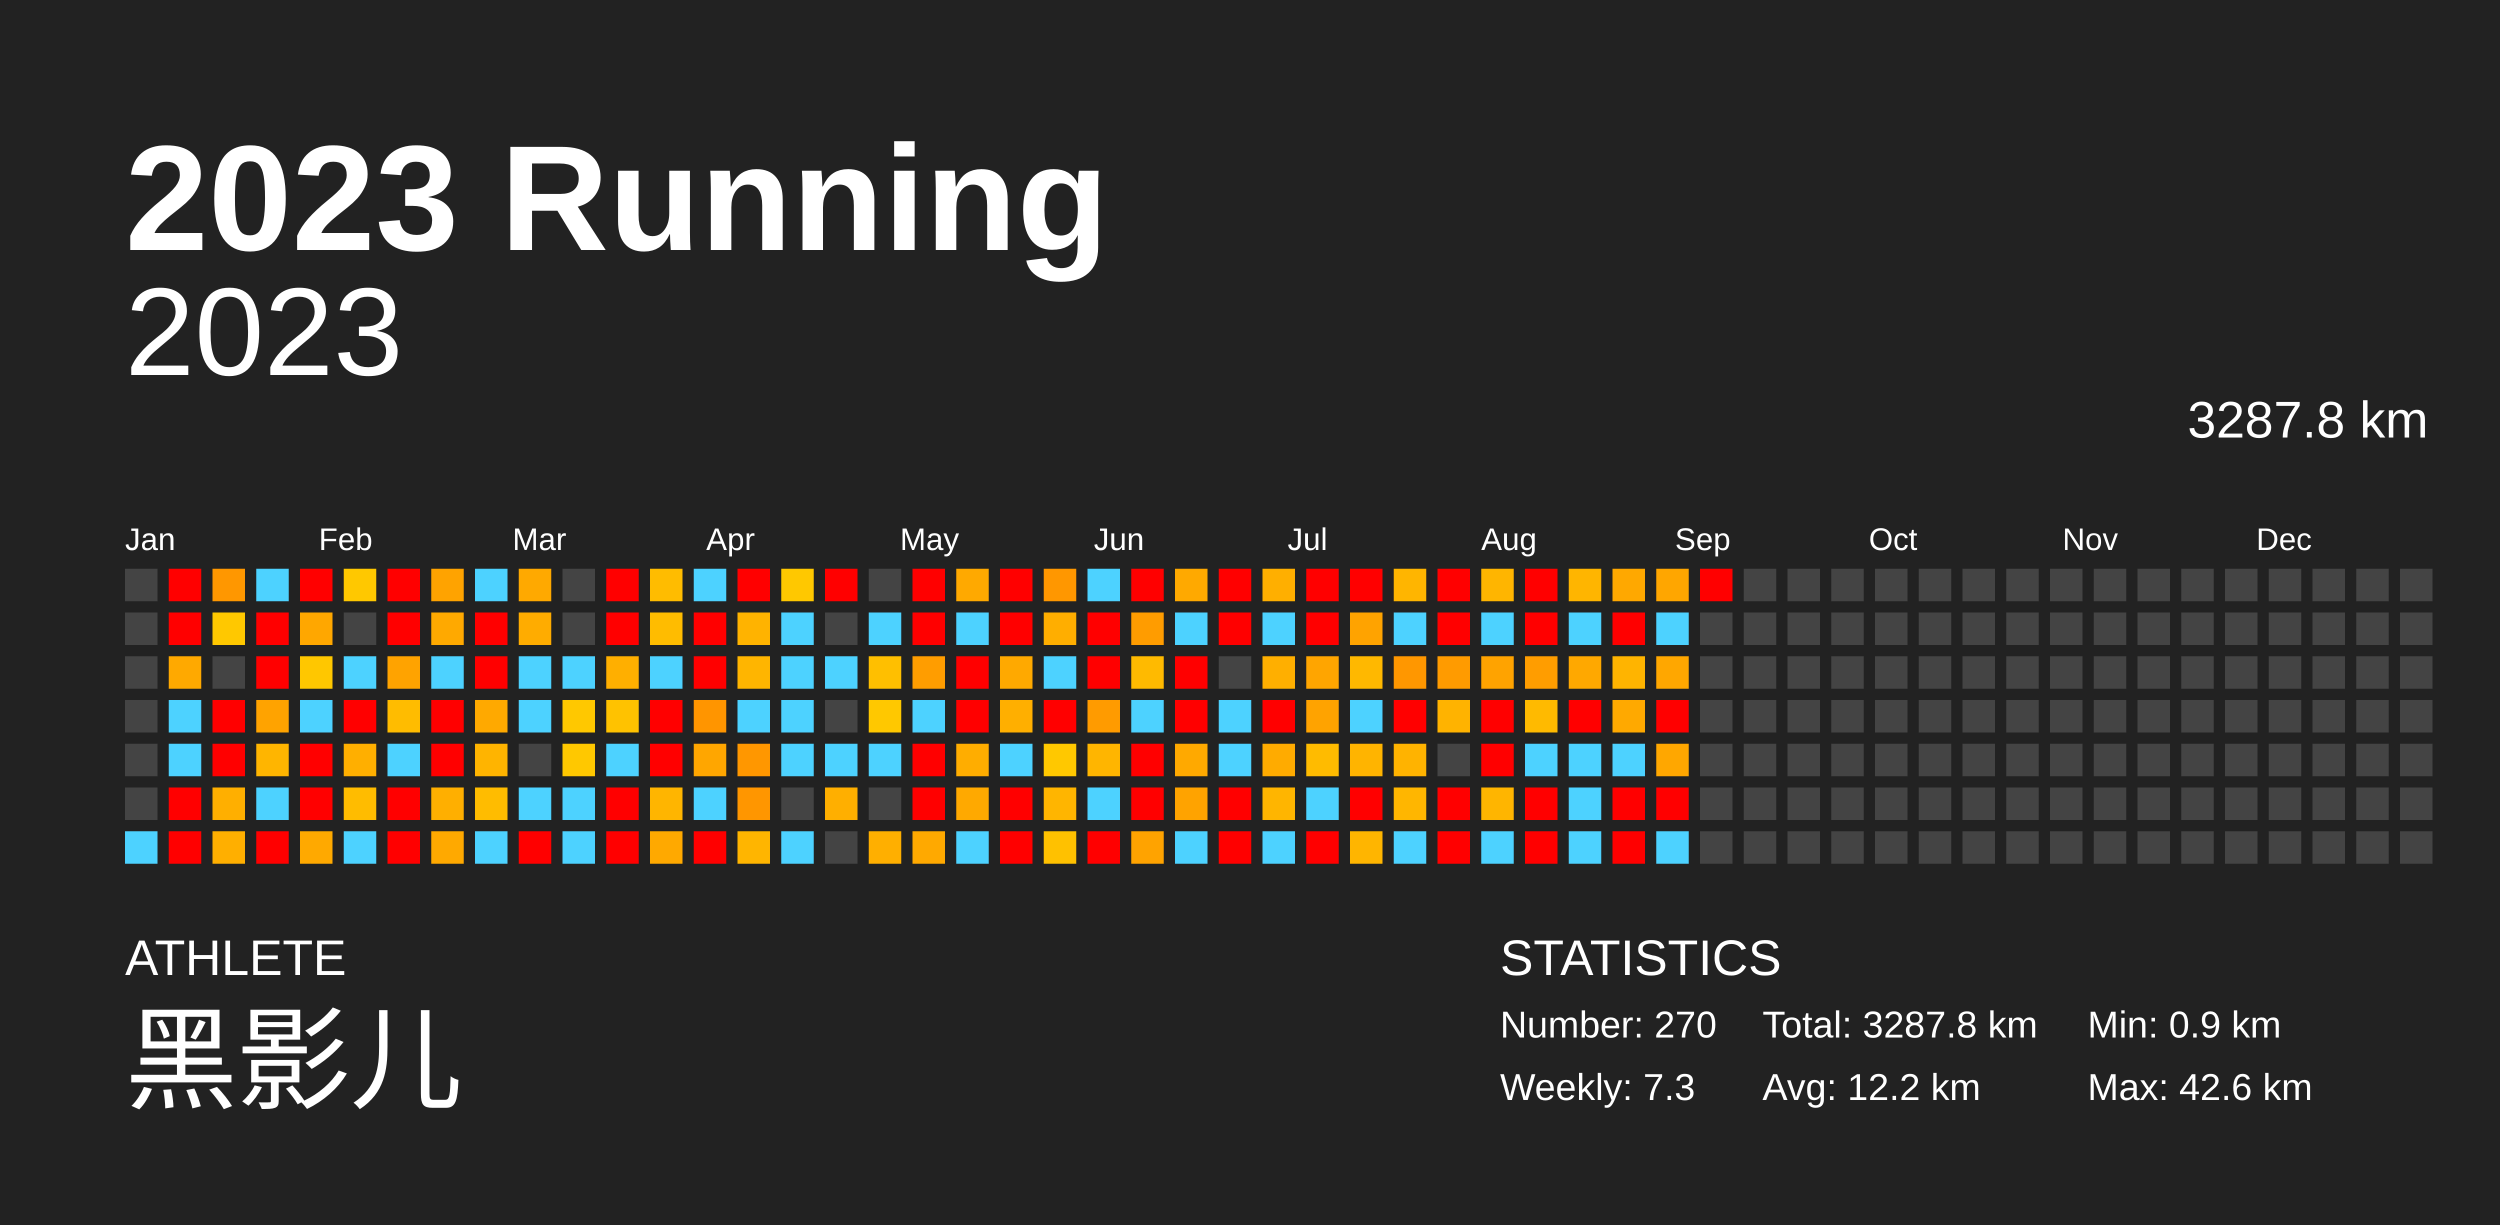
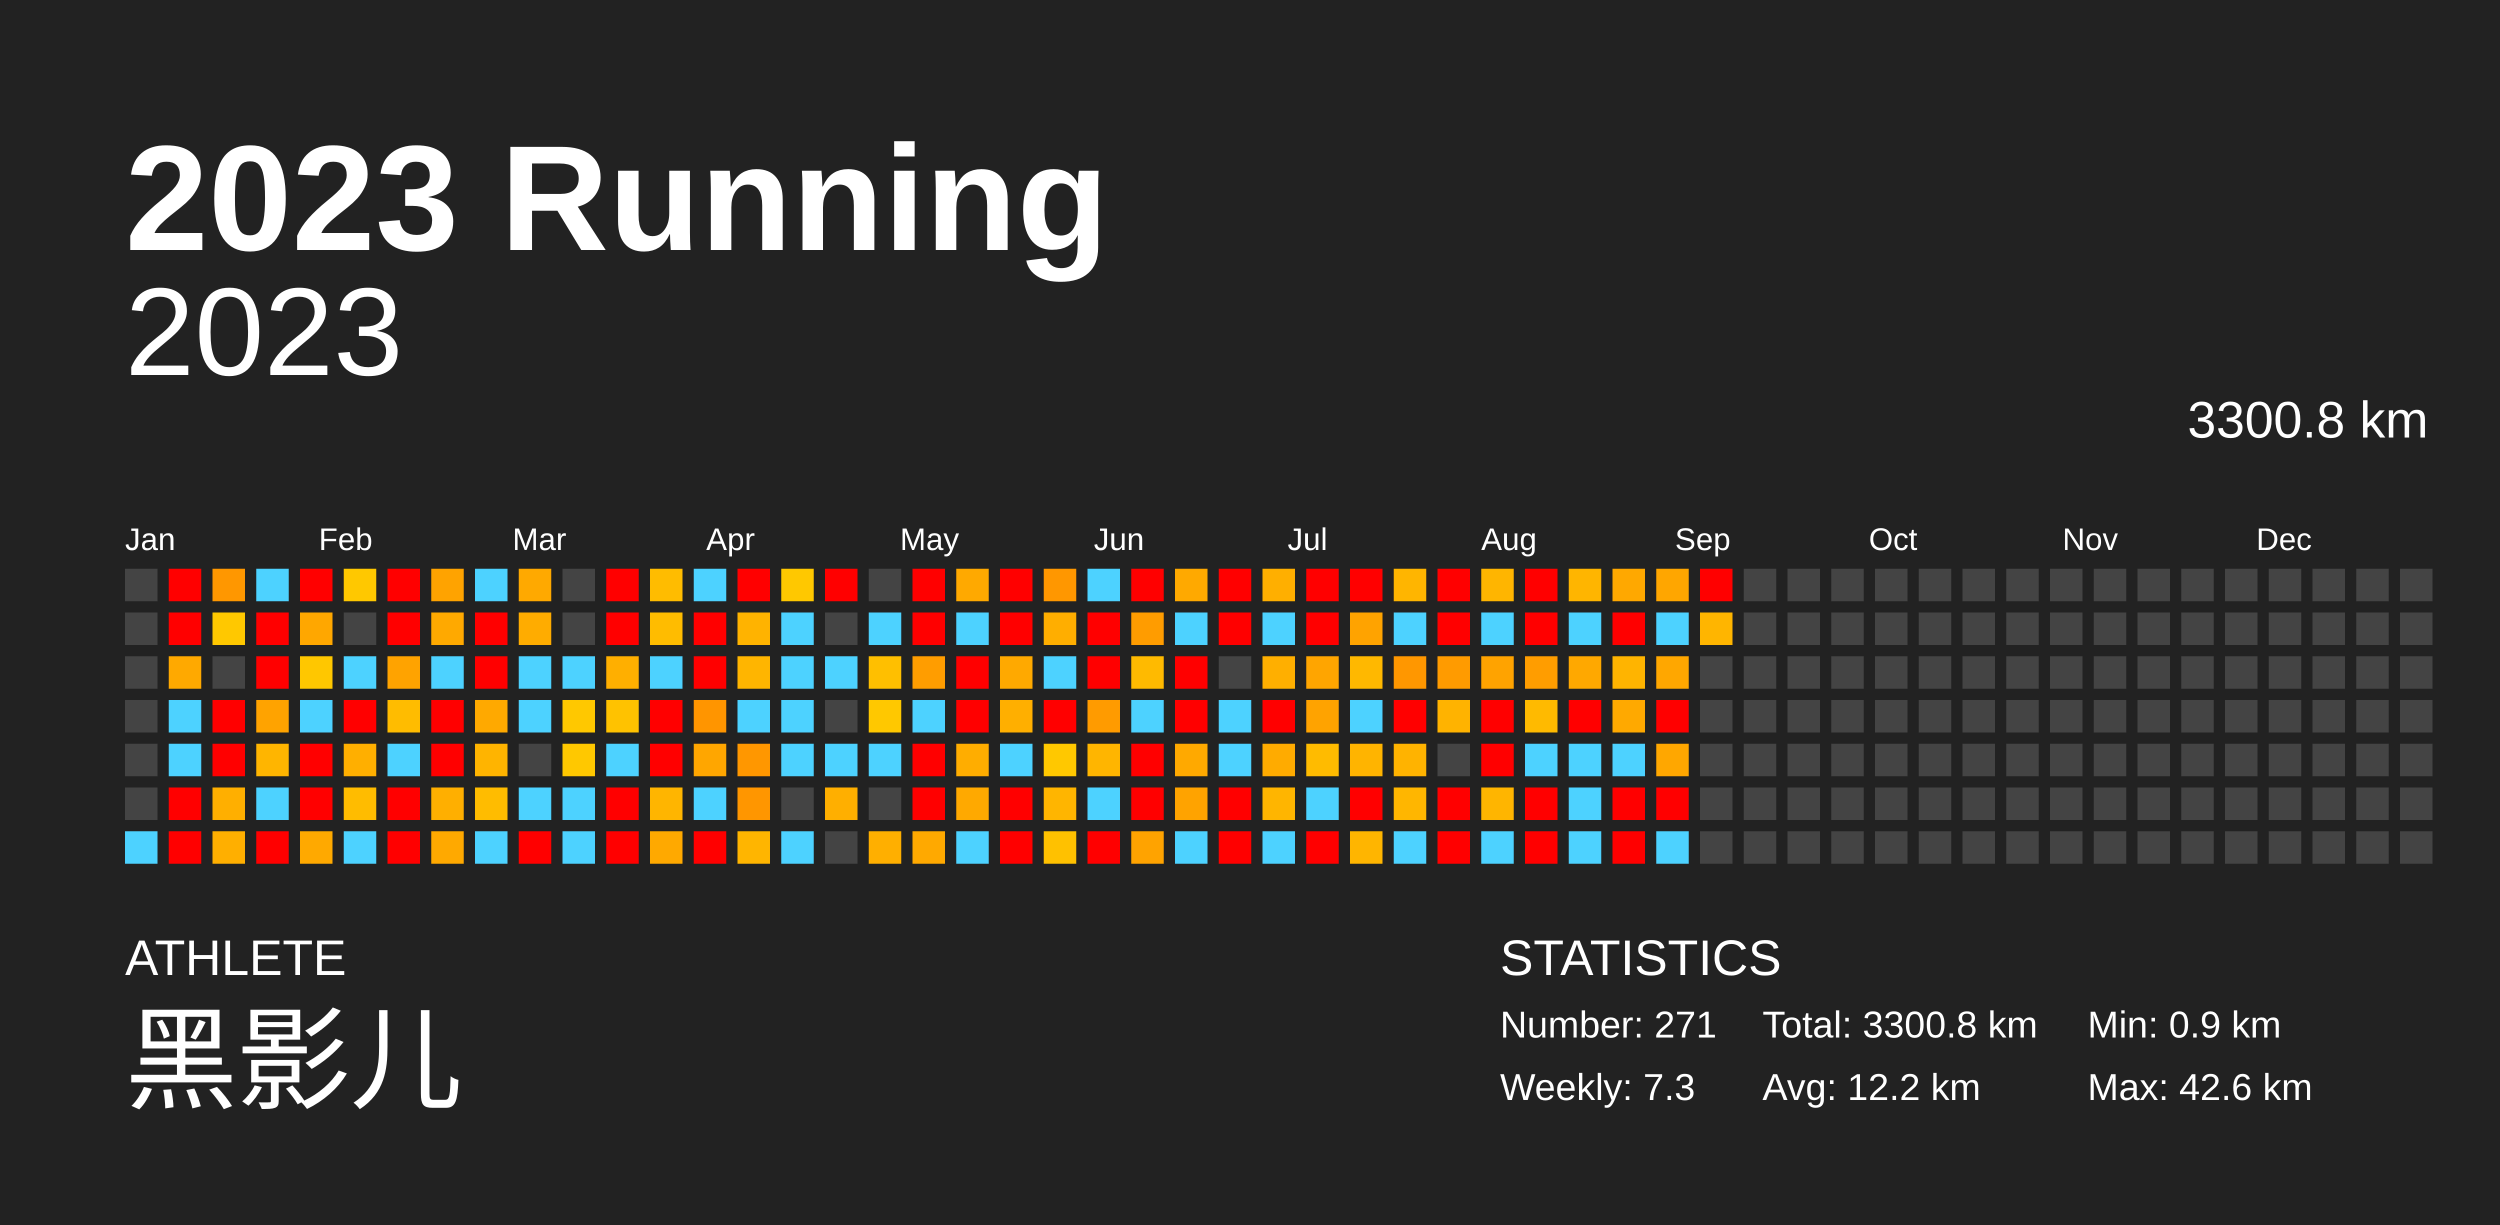
<svg xmlns="http://www.w3.org/2000/svg" baseProfile="full" height="98mm" version="1.1" viewBox="0,0,200,98" width="200mm">
  <defs />
  <rect fill="#222222" height="98" width="200" x="0" y="0" />
  <text fill="#FFFFFF" style="font-size:12px; font-family:Arial; font-weight:bold;" x="10" y="20">2023 Running</text>
  <text fill="#FFFFFF" style="font-size:4px; font-family:Arial" x="10" y="78">ATHLETE</text>
  <text fill="#FFFFFF" style="font-size:9px; font-family:Arial" x="10" y="88">黑影儿</text>
  <text fill="#FFFFFF" style="font-size:4px; font-family:Arial" x="120" y="78">STATISTICS</text>
-   <text fill="#FFFFFF" style="font-size:3px; font-family:Arial" x="120" y="83">Number: 270</text>
+   <text fill="#FFFFFF" style="font-size:3px; font-family:Arial" x="120" y="83">Number: 271</text>
  <text fill="#FFFFFF" style="font-size:3px; font-family:Arial" x="120" y="88">Weekly: 7.3</text>
-   <text fill="#FFFFFF" style="font-size:3px; font-family:Arial" x="141" y="83">Total: 3287.8 km</text>
+   <text fill="#FFFFFF" style="font-size:3px; font-family:Arial" x="141" y="83">Total: 3300.8 km</text>
  <text fill="#FFFFFF" style="font-size:3px; font-family:Arial" x="141" y="88">Avg: 12.2 km</text>
  <text fill="#FFFFFF" style="font-size:3px; font-family:Arial" x="167" y="83">Min: 0.9 km</text>
  <text fill="#FFFFFF" style="font-size:3px; font-family:Arial" x="167" y="88">Max: 42.6 km</text>
  <text alignment-baseline="hanging" fill="#FFFFFF" style="font-size:10.0px; font-family:Arial;" x="10" y="30">2023</text>
-   <text alignment-baseline="hanging" fill="#FFFFFF" style="font-size:4.125px; font-family:Arial;" x="175" y="35">3287.8 km</text>
+   <text alignment-baseline="hanging" fill="#FFFFFF" style="font-size:4.125px; font-family:Arial;" x="175" y="35">3300.8 km</text>
  <text fill="#FFFFFF" style="font-size:2.5px; font-family:Arial" x="10.0" y="44">Jan</text>
  <text fill="#FFFFFF" style="font-size:2.5px; font-family:Arial" x="25.5" y="44">Feb</text>
  <text fill="#FFFFFF" style="font-size:2.5px; font-family:Arial" x="41.0" y="44">Mar</text>
  <text fill="#FFFFFF" style="font-size:2.5px; font-family:Arial" x="56.5" y="44">Apr</text>
  <text fill="#FFFFFF" style="font-size:2.5px; font-family:Arial" x="72.0" y="44">May</text>
  <text fill="#FFFFFF" style="font-size:2.5px; font-family:Arial" x="87.5" y="44">Jun</text>
  <text fill="#FFFFFF" style="font-size:2.5px; font-family:Arial" x="103.0" y="44">Jul</text>
  <text fill="#FFFFFF" style="font-size:2.5px; font-family:Arial" x="118.5" y="44">Aug</text>
  <text fill="#FFFFFF" style="font-size:2.5px; font-family:Arial" x="134.0" y="44">Sep</text>
  <text fill="#FFFFFF" style="font-size:2.5px; font-family:Arial" x="149.5" y="44">Oct</text>
  <text fill="#FFFFFF" style="font-size:2.5px; font-family:Arial" x="165.0" y="44">Nov</text>
  <text fill="#FFFFFF" style="font-size:2.5px; font-family:Arial" x="180.5" y="44">Dec</text>
  <rect fill="#444444" height="2.6" width="2.6" x="10.0" y="45.5" />
  <rect fill="#444444" height="2.6" width="2.6" x="10.0" y="49.0" />
  <rect fill="#444444" height="2.6" width="2.6" x="10.0" y="52.5" />
  <rect fill="#444444" height="2.6" width="2.6" x="10.0" y="56.0" />
  <rect fill="#444444" height="2.6" width="2.6" x="10.0" y="59.5" />
  <rect fill="#444444" height="2.6" width="2.6" x="10.0" y="63.0" />
  <rect fill="#4dd2ff" height="2.6" width="2.6" x="10.0" y="66.5" />
  <rect fill="red" height="2.6" width="2.6" x="13.5" y="45.5" />
  <rect fill="red" height="2.6" width="2.6" x="13.5" y="49.0" />
  <rect fill="#ffa900" height="2.6" width="2.6" x="13.5" y="52.5" />
  <rect fill="#4dd2ff" height="2.6" width="2.6" x="13.5" y="56.0" />
  <rect fill="#4dd2ff" height="2.6" width="2.6" x="13.5" y="59.5" />
  <rect fill="red" height="2.6" width="2.6" x="13.5" y="63.0" />
  <rect fill="red" height="2.6" width="2.6" x="13.5" y="66.5" />
  <rect fill="#ff9700" height="2.6" width="2.6" x="17.0" y="45.5" />
  <rect fill="#ffc800" height="2.6" width="2.6" x="17.0" y="49.0" />
  <rect fill="#444444" height="2.6" width="2.6" x="17.0" y="52.5" />
  <rect fill="red" height="2.6" width="2.6" x="17.0" y="56.0" />
  <rect fill="red" height="2.6" width="2.6" x="17.0" y="59.5" />
  <rect fill="#ffaf00" height="2.6" width="2.6" x="17.0" y="63.0" />
  <rect fill="#ffaf00" height="2.6" width="2.6" x="17.0" y="66.5" />
  <rect fill="#4dd2ff" height="2.6" width="2.6" x="20.5" y="45.5" />
  <rect fill="red" height="2.6" width="2.6" x="20.5" y="49.0" />
  <rect fill="red" height="2.6" width="2.6" x="20.5" y="52.5" />
  <rect fill="#ffa300" height="2.6" width="2.6" x="20.5" y="56.0" />
  <rect fill="#ffb500" height="2.6" width="2.6" x="20.5" y="59.5" />
  <rect fill="#4dd2ff" height="2.6" width="2.6" x="20.5" y="63.0" />
  <rect fill="red" height="2.6" width="2.6" x="20.5" y="66.5" />
  <rect fill="red" height="2.6" width="2.6" x="24.0" y="45.5" />
  <rect fill="#ffa700" height="2.6" width="2.6" x="24.0" y="49.0" />
  <rect fill="#ffc700" height="2.6" width="2.6" x="24.0" y="52.5" />
  <rect fill="#4dd2ff" height="2.6" width="2.6" x="24.0" y="56.0" />
  <rect fill="red" height="2.6" width="2.6" x="24.0" y="59.5" />
  <rect fill="red" height="2.6" width="2.6" x="24.0" y="63.0" />
  <rect fill="#ffa900" height="2.6" width="2.6" x="24.0" y="66.5" />
  <rect fill="#ffc800" height="2.6" width="2.6" x="27.5" y="45.5" />
  <rect fill="#444444" height="2.6" width="2.6" x="27.5" y="49.0" />
  <rect fill="#4dd2ff" height="2.6" width="2.6" x="27.5" y="52.5" />
  <rect fill="red" height="2.6" width="2.6" x="27.5" y="56.0" />
  <rect fill="#ffaf00" height="2.6" width="2.6" x="27.5" y="59.5" />
  <rect fill="#ffbc00" height="2.6" width="2.6" x="27.5" y="63.0" />
  <rect fill="#4dd2ff" height="2.6" width="2.6" x="27.5" y="66.5" />
  <rect fill="red" height="2.6" width="2.6" x="31.0" y="45.5" />
  <rect fill="red" height="2.6" width="2.6" x="31.0" y="49.0" />
  <rect fill="#ffa300" height="2.6" width="2.6" x="31.0" y="52.5" />
  <rect fill="#ffbc00" height="2.6" width="2.6" x="31.0" y="56.0" />
  <rect fill="#4dd2ff" height="2.6" width="2.6" x="31.0" y="59.5" />
  <rect fill="red" height="2.6" width="2.6" x="31.0" y="63.0" />
  <rect fill="red" height="2.6" width="2.6" x="31.0" y="66.5" />
  <rect fill="#ffa300" height="2.6" width="2.6" x="34.5" y="45.5" />
  <rect fill="#ffa900" height="2.6" width="2.6" x="34.5" y="49.0" />
  <rect fill="#4dd2ff" height="2.6" width="2.6" x="34.5" y="52.5" />
  <rect fill="red" height="2.6" width="2.6" x="34.5" y="56.0" />
  <rect fill="red" height="2.6" width="2.6" x="34.5" y="59.5" />
  <rect fill="#ffaf00" height="2.6" width="2.6" x="34.5" y="63.0" />
  <rect fill="#ffa900" height="2.6" width="2.6" x="34.5" y="66.5" />
  <rect fill="#4dd2ff" height="2.6" width="2.6" x="38.0" y="45.5" />
  <rect fill="red" height="2.6" width="2.6" x="38.0" y="49.0" />
  <rect fill="red" height="2.6" width="2.6" x="38.0" y="52.5" />
  <rect fill="#ffa900" height="2.6" width="2.6" x="38.0" y="56.0" />
  <rect fill="#ffb400" height="2.6" width="2.6" x="38.0" y="59.5" />
  <rect fill="#ffbc00" height="2.6" width="2.6" x="38.0" y="63.0" />
  <rect fill="#4dd2ff" height="2.6" width="2.6" x="38.0" y="66.5" />
  <rect fill="#ffa900" height="2.6" width="2.6" x="41.5" y="45.5" />
  <rect fill="#ffac00" height="2.6" width="2.6" x="41.5" y="49.0" />
  <rect fill="#4dd2ff" height="2.6" width="2.6" x="41.5" y="52.5" />
  <rect fill="#4dd2ff" height="2.6" width="2.6" x="41.5" y="56.0" />
  <rect fill="#444444" height="2.6" width="2.6" x="41.5" y="59.5" />
  <rect fill="#4dd2ff" height="2.6" width="2.6" x="41.5" y="63.0" />
  <rect fill="red" height="2.6" width="2.6" x="41.5" y="66.5" />
  <rect fill="#444444" height="2.6" width="2.6" x="45.0" y="45.5" />
  <rect fill="#444444" height="2.6" width="2.6" x="45.0" y="49.0" />
  <rect fill="#4dd2ff" height="2.6" width="2.6" x="45.0" y="52.5" />
  <rect fill="#ffc800" height="2.6" width="2.6" x="45.0" y="56.0" />
  <rect fill="#ffc800" height="2.6" width="2.6" x="45.0" y="59.5" />
  <rect fill="#4dd2ff" height="2.6" width="2.6" x="45.0" y="63.0" />
  <rect fill="#4dd2ff" height="2.6" width="2.6" x="45.0" y="66.5" />
  <rect fill="red" height="2.6" width="2.6" x="48.5" y="45.5" />
  <rect fill="red" height="2.6" width="2.6" x="48.5" y="49.0" />
  <rect fill="#ffaf00" height="2.6" width="2.6" x="48.5" y="52.5" />
  <rect fill="#ffc200" height="2.6" width="2.6" x="48.5" y="56.0" />
  <rect fill="#4dd2ff" height="2.6" width="2.6" x="48.5" y="59.5" />
  <rect fill="red" height="2.6" width="2.6" x="48.5" y="63.0" />
  <rect fill="red" height="2.6" width="2.6" x="48.5" y="66.5" />
  <rect fill="#ffbc00" height="2.6" width="2.6" x="52.0" y="45.5" />
  <rect fill="#ffbc00" height="2.6" width="2.6" x="52.0" y="49.0" />
  <rect fill="#4dd2ff" height="2.6" width="2.6" x="52.0" y="52.5" />
  <rect fill="red" height="2.6" width="2.6" x="52.0" y="56.0" />
  <rect fill="red" height="2.6" width="2.6" x="52.0" y="59.5" />
  <rect fill="#ffb500" height="2.6" width="2.6" x="52.0" y="63.0" />
  <rect fill="#ffa900" height="2.6" width="2.6" x="52.0" y="66.5" />
  <rect fill="#4dd2ff" height="2.6" width="2.6" x="55.5" y="45.5" />
  <rect fill="red" height="2.6" width="2.6" x="55.5" y="49.0" />
  <rect fill="red" height="2.6" width="2.6" x="55.5" y="52.5" />
  <rect fill="#ff9500" height="2.6" width="2.6" x="55.5" y="56.0" />
  <rect fill="#ffa600" height="2.6" width="2.6" x="55.5" y="59.5" />
  <rect fill="#4dd2ff" height="2.6" width="2.6" x="55.5" y="63.0" />
  <rect fill="red" height="2.6" width="2.6" x="55.5" y="66.5" />
  <rect fill="red" height="2.6" width="2.6" x="59.0" y="45.5" />
  <rect fill="#ffb300" height="2.6" width="2.6" x="59.0" y="49.0" />
  <rect fill="#ffb500" height="2.6" width="2.6" x="59.0" y="52.5" />
  <rect fill="#4dd2ff" height="2.6" width="2.6" x="59.0" y="56.0" />
  <rect fill="#ff9700" height="2.6" width="2.6" x="59.0" y="59.5" />
  <rect fill="#ff9600" height="2.6" width="2.6" x="59.0" y="63.0" />
  <rect fill="#ffb500" height="2.6" width="2.6" x="59.0" y="66.5" />
  <rect fill="#ffc800" height="2.6" width="2.6" x="62.5" y="45.5" />
  <rect fill="#4dd2ff" height="2.6" width="2.6" x="62.5" y="49.0" />
  <rect fill="#4dd2ff" height="2.6" width="2.6" x="62.5" y="52.5" />
  <rect fill="#4dd2ff" height="2.6" width="2.6" x="62.5" y="56.0" />
  <rect fill="#4dd2ff" height="2.6" width="2.6" x="62.5" y="59.5" />
  <rect fill="#444444" height="2.6" width="2.6" x="62.5" y="63.0" />
  <rect fill="#4dd2ff" height="2.6" width="2.6" x="62.5" y="66.5" />
  <rect fill="red" height="2.6" width="2.6" x="66.0" y="45.5" />
  <rect fill="#444444" height="2.6" width="2.6" x="66.0" y="49.0" />
  <rect fill="#4dd2ff" height="2.6" width="2.6" x="66.0" y="52.5" />
  <rect fill="#444444" height="2.6" width="2.6" x="66.0" y="56.0" />
  <rect fill="#4dd2ff" height="2.6" width="2.6" x="66.0" y="59.5" />
  <rect fill="#ffaf00" height="2.6" width="2.6" x="66.0" y="63.0" />
  <rect fill="#444444" height="2.6" width="2.6" x="66.0" y="66.5" />
  <rect fill="#444444" height="2.6" width="2.6" x="69.5" y="45.5" />
  <rect fill="#4dd2ff" height="2.6" width="2.6" x="69.5" y="49.0" />
  <rect fill="#ffbf00" height="2.6" width="2.6" x="69.5" y="52.5" />
  <rect fill="#ffc800" height="2.6" width="2.6" x="69.5" y="56.0" />
  <rect fill="#4dd2ff" height="2.6" width="2.6" x="69.5" y="59.5" />
  <rect fill="#444444" height="2.6" width="2.6" x="69.5" y="63.0" />
  <rect fill="#ffaf00" height="2.6" width="2.6" x="69.5" y="66.5" />
  <rect fill="red" height="2.6" width="2.6" x="73.0" y="45.5" />
  <rect fill="red" height="2.6" width="2.6" x="73.0" y="49.0" />
  <rect fill="#ff9d00" height="2.6" width="2.6" x="73.0" y="52.5" />
  <rect fill="#4dd2ff" height="2.6" width="2.6" x="73.0" y="56.0" />
  <rect fill="red" height="2.6" width="2.6" x="73.0" y="59.5" />
  <rect fill="red" height="2.6" width="2.6" x="73.0" y="63.0" />
  <rect fill="#ffa900" height="2.6" width="2.6" x="73.0" y="66.5" />
  <rect fill="#ffa900" height="2.6" width="2.6" x="76.5" y="45.5" />
  <rect fill="#4dd2ff" height="2.6" width="2.6" x="76.5" y="49.0" />
  <rect fill="red" height="2.6" width="2.6" x="76.5" y="52.5" />
  <rect fill="red" height="2.6" width="2.6" x="76.5" y="56.0" />
  <rect fill="#ffad00" height="2.6" width="2.6" x="76.5" y="59.5" />
  <rect fill="#ffa900" height="2.6" width="2.6" x="76.5" y="63.0" />
  <rect fill="#4dd2ff" height="2.6" width="2.6" x="76.5" y="66.5" />
  <rect fill="red" height="2.6" width="2.6" x="80.0" y="45.5" />
  <rect fill="red" height="2.6" width="2.6" x="80.0" y="49.0" />
  <rect fill="#ffa900" height="2.6" width="2.6" x="80.0" y="52.5" />
  <rect fill="#ffaf00" height="2.6" width="2.6" x="80.0" y="56.0" />
  <rect fill="#4dd2ff" height="2.6" width="2.6" x="80.0" y="59.5" />
  <rect fill="red" height="2.6" width="2.6" x="80.0" y="63.0" />
  <rect fill="red" height="2.6" width="2.6" x="80.0" y="66.5" />
  <rect fill="#ff9700" height="2.6" width="2.6" x="83.5" y="45.5" />
  <rect fill="#ffae00" height="2.6" width="2.6" x="83.5" y="49.0" />
  <rect fill="#4dd2ff" height="2.6" width="2.6" x="83.5" y="52.5" />
  <rect fill="red" height="2.6" width="2.6" x="83.5" y="56.0" />
  <rect fill="#ffc800" height="2.6" width="2.6" x="83.5" y="59.5" />
  <rect fill="#ffb500" height="2.6" width="2.6" x="83.5" y="63.0" />
  <rect fill="#ffc100" height="2.6" width="2.6" x="83.5" y="66.5" />
  <rect fill="#4dd2ff" height="2.6" width="2.6" x="87.0" y="45.5" />
  <rect fill="red" height="2.6" width="2.6" x="87.0" y="49.0" />
  <rect fill="red" height="2.6" width="2.6" x="87.0" y="52.5" />
  <rect fill="#ff9b00" height="2.6" width="2.6" x="87.0" y="56.0" />
  <rect fill="#ffb500" height="2.6" width="2.6" x="87.0" y="59.5" />
  <rect fill="#4dd2ff" height="2.6" width="2.6" x="87.0" y="63.0" />
  <rect fill="red" height="2.6" width="2.6" x="87.0" y="66.5" />
  <rect fill="red" height="2.6" width="2.6" x="90.5" y="45.5" />
  <rect fill="#ff9c00" height="2.6" width="2.6" x="90.5" y="49.0" />
  <rect fill="#ffba00" height="2.6" width="2.6" x="90.5" y="52.5" />
  <rect fill="#4dd2ff" height="2.6" width="2.6" x="90.5" y="56.0" />
  <rect fill="red" height="2.6" width="2.6" x="90.5" y="59.5" />
  <rect fill="red" height="2.6" width="2.6" x="90.5" y="63.0" />
  <rect fill="#ffa300" height="2.6" width="2.6" x="90.5" y="66.5" />
  <rect fill="#ffa900" height="2.6" width="2.6" x="94.0" y="45.5" />
  <rect fill="#4dd2ff" height="2.6" width="2.6" x="94.0" y="49.0" />
  <rect fill="red" height="2.6" width="2.6" x="94.0" y="52.5" />
  <rect fill="red" height="2.6" width="2.6" x="94.0" y="56.0" />
  <rect fill="#ffa900" height="2.6" width="2.6" x="94.0" y="59.5" />
  <rect fill="#ffa300" height="2.6" width="2.6" x="94.0" y="63.0" />
  <rect fill="#4dd2ff" height="2.6" width="2.6" x="94.0" y="66.5" />
  <rect fill="red" height="2.6" width="2.6" x="97.5" y="45.5" />
  <rect fill="red" height="2.6" width="2.6" x="97.5" y="49.0" />
  <rect fill="#444444" height="2.6" width="2.6" x="97.5" y="52.5" />
  <rect fill="#4dd2ff" height="2.6" width="2.6" x="97.5" y="56.0" />
  <rect fill="#4dd2ff" height="2.6" width="2.6" x="97.5" y="59.5" />
  <rect fill="red" height="2.6" width="2.6" x="97.5" y="63.0" />
  <rect fill="red" height="2.6" width="2.6" x="97.5" y="66.5" />
  <rect fill="#ffaf00" height="2.6" width="2.6" x="101.0" y="45.5" />
  <rect fill="#4dd2ff" height="2.6" width="2.6" x="101.0" y="49.0" />
  <rect fill="#ffaf00" height="2.6" width="2.6" x="101.0" y="52.5" />
  <rect fill="red" height="2.6" width="2.6" x="101.0" y="56.0" />
  <rect fill="#ffab00" height="2.6" width="2.6" x="101.0" y="59.5" />
  <rect fill="#ffb500" height="2.6" width="2.6" x="101.0" y="63.0" />
  <rect fill="#4dd2ff" height="2.6" width="2.6" x="101.0" y="66.5" />
  <rect fill="red" height="2.6" width="2.6" x="104.5" y="45.5" />
  <rect fill="red" height="2.6" width="2.6" x="104.5" y="49.0" />
  <rect fill="#ffa500" height="2.6" width="2.6" x="104.5" y="52.5" />
  <rect fill="#ffa300" height="2.6" width="2.6" x="104.5" y="56.0" />
  <rect fill="#ffbb00" height="2.6" width="2.6" x="104.5" y="59.5" />
  <rect fill="#4dd2ff" height="2.6" width="2.6" x="104.5" y="63.0" />
  <rect fill="red" height="2.6" width="2.6" x="104.5" y="66.5" />
  <rect fill="red" height="2.6" width="2.6" x="108.0" y="45.5" />
  <rect fill="#ffa300" height="2.6" width="2.6" x="108.0" y="49.0" />
  <rect fill="#ffb800" height="2.6" width="2.6" x="108.0" y="52.5" />
  <rect fill="#4dd2ff" height="2.6" width="2.6" x="108.0" y="56.0" />
  <rect fill="#ffb400" height="2.6" width="2.6" x="108.0" y="59.5" />
  <rect fill="red" height="2.6" width="2.6" x="108.0" y="63.0" />
  <rect fill="#ffb500" height="2.6" width="2.6" x="108.0" y="66.5" />
  <rect fill="#ffb500" height="2.6" width="2.6" x="111.5" y="45.5" />
  <rect fill="#4dd2ff" height="2.6" width="2.6" x="111.5" y="49.0" />
  <rect fill="#ff9700" height="2.6" width="2.6" x="111.5" y="52.5" />
  <rect fill="red" height="2.6" width="2.6" x="111.5" y="56.0" />
  <rect fill="#ffb300" height="2.6" width="2.6" x="111.5" y="59.5" />
  <rect fill="#ffb600" height="2.6" width="2.6" x="111.5" y="63.0" />
  <rect fill="#4dd2ff" height="2.6" width="2.6" x="111.5" y="66.5" />
  <rect fill="red" height="2.6" width="2.6" x="115.0" y="45.5" />
  <rect fill="red" height="2.6" width="2.6" x="115.0" y="49.0" />
  <rect fill="#ff9b00" height="2.6" width="2.6" x="115.0" y="52.5" />
  <rect fill="#ffb300" height="2.6" width="2.6" x="115.0" y="56.0" />
  <rect fill="#444444" height="2.6" width="2.6" x="115.0" y="59.5" />
  <rect fill="red" height="2.6" width="2.6" x="115.0" y="63.0" />
  <rect fill="red" height="2.6" width="2.6" x="115.0" y="66.5" />
  <rect fill="#ffb500" height="2.6" width="2.6" x="118.5" y="45.5" />
  <rect fill="#4dd2ff" height="2.6" width="2.6" x="118.5" y="49.0" />
  <rect fill="#ffa300" height="2.6" width="2.6" x="118.5" y="52.5" />
  <rect fill="red" height="2.6" width="2.6" x="118.5" y="56.0" />
  <rect fill="red" height="2.6" width="2.6" x="118.5" y="59.5" />
  <rect fill="#ffb500" height="2.6" width="2.6" x="118.5" y="63.0" />
  <rect fill="#4dd2ff" height="2.6" width="2.6" x="118.5" y="66.5" />
  <rect fill="red" height="2.6" width="2.6" x="122.0" y="45.5" />
  <rect fill="red" height="2.6" width="2.6" x="122.0" y="49.0" />
  <rect fill="#ff9d00" height="2.6" width="2.6" x="122.0" y="52.5" />
  <rect fill="#ffba00" height="2.6" width="2.6" x="122.0" y="56.0" />
  <rect fill="#4dd2ff" height="2.6" width="2.6" x="122.0" y="59.5" />
  <rect fill="red" height="2.6" width="2.6" x="122.0" y="63.0" />
  <rect fill="red" height="2.6" width="2.6" x="122.0" y="66.5" />
  <rect fill="#ffb500" height="2.6" width="2.6" x="125.5" y="45.5" />
  <rect fill="#4dd2ff" height="2.6" width="2.6" x="125.5" y="49.0" />
  <rect fill="#ffa800" height="2.6" width="2.6" x="125.5" y="52.5" />
  <rect fill="red" height="2.6" width="2.6" x="125.5" y="56.0" />
  <rect fill="#4dd2ff" height="2.6" width="2.6" x="125.5" y="59.5" />
  <rect fill="#4dd2ff" height="2.6" width="2.6" x="125.5" y="63.0" />
  <rect fill="#4dd2ff" height="2.6" width="2.6" x="125.5" y="66.5" />
  <rect fill="#ffa800" height="2.6" width="2.6" x="129.0" y="45.5" />
  <rect fill="red" height="2.6" width="2.6" x="129.0" y="49.0" />
  <rect fill="#ffb400" height="2.6" width="2.6" x="129.0" y="52.5" />
  <rect fill="#ffa900" height="2.6" width="2.6" x="129.0" y="56.0" />
  <rect fill="#4dd2ff" height="2.6" width="2.6" x="129.0" y="59.5" />
  <rect fill="red" height="2.6" width="2.6" x="129.0" y="63.0" />
  <rect fill="red" height="2.6" width="2.6" x="129.0" y="66.5" />
  <rect fill="#ffa600" height="2.6" width="2.6" x="132.5" y="45.5" />
  <rect fill="#4dd2ff" height="2.6" width="2.6" x="132.5" y="49.0" />
  <rect fill="#ffa700" height="2.6" width="2.6" x="132.5" y="52.5" />
  <rect fill="red" height="2.6" width="2.6" x="132.5" y="56.0" />
  <rect fill="#ffa700" height="2.6" width="2.6" x="132.5" y="59.5" />
  <rect fill="red" height="2.6" width="2.6" x="132.5" y="63.0" />
  <rect fill="#4dd2ff" height="2.6" width="2.6" x="132.5" y="66.5" />
  <rect fill="red" height="2.6" width="2.6" x="136.0" y="45.5" />
-   <rect fill="#444444" height="2.6" width="2.6" x="136.0" y="49.0" />
+   <rect fill="#ffb500" height="2.6" width="2.6" x="136.0" y="49.0" />
  <rect fill="#444444" height="2.6" width="2.6" x="136.0" y="52.5" />
  <rect fill="#444444" height="2.6" width="2.6" x="136.0" y="56.0" />
  <rect fill="#444444" height="2.6" width="2.6" x="136.0" y="59.5" />
  <rect fill="#444444" height="2.6" width="2.6" x="136.0" y="63.0" />
  <rect fill="#444444" height="2.6" width="2.6" x="136.0" y="66.5" />
  <rect fill="#444444" height="2.6" width="2.6" x="139.5" y="45.5" />
  <rect fill="#444444" height="2.6" width="2.6" x="139.5" y="49.0" />
  <rect fill="#444444" height="2.6" width="2.6" x="139.5" y="52.5" />
  <rect fill="#444444" height="2.6" width="2.6" x="139.5" y="56.0" />
  <rect fill="#444444" height="2.6" width="2.6" x="139.5" y="59.5" />
  <rect fill="#444444" height="2.6" width="2.6" x="139.5" y="63.0" />
  <rect fill="#444444" height="2.6" width="2.6" x="139.5" y="66.5" />
  <rect fill="#444444" height="2.6" width="2.6" x="143.0" y="45.5" />
  <rect fill="#444444" height="2.6" width="2.6" x="143.0" y="49.0" />
  <rect fill="#444444" height="2.6" width="2.6" x="143.0" y="52.5" />
  <rect fill="#444444" height="2.6" width="2.6" x="143.0" y="56.0" />
  <rect fill="#444444" height="2.6" width="2.6" x="143.0" y="59.5" />
  <rect fill="#444444" height="2.6" width="2.6" x="143.0" y="63.0" />
  <rect fill="#444444" height="2.6" width="2.6" x="143.0" y="66.5" />
  <rect fill="#444444" height="2.6" width="2.6" x="146.5" y="45.5" />
  <rect fill="#444444" height="2.6" width="2.6" x="146.5" y="49.0" />
  <rect fill="#444444" height="2.6" width="2.6" x="146.5" y="52.5" />
  <rect fill="#444444" height="2.6" width="2.6" x="146.5" y="56.0" />
  <rect fill="#444444" height="2.6" width="2.6" x="146.5" y="59.5" />
  <rect fill="#444444" height="2.6" width="2.6" x="146.5" y="63.0" />
  <rect fill="#444444" height="2.6" width="2.6" x="146.5" y="66.5" />
  <rect fill="#444444" height="2.6" width="2.6" x="150.0" y="45.5" />
  <rect fill="#444444" height="2.6" width="2.6" x="150.0" y="49.0" />
  <rect fill="#444444" height="2.6" width="2.6" x="150.0" y="52.5" />
  <rect fill="#444444" height="2.6" width="2.6" x="150.0" y="56.0" />
  <rect fill="#444444" height="2.6" width="2.6" x="150.0" y="59.5" />
  <rect fill="#444444" height="2.6" width="2.6" x="150.0" y="63.0" />
  <rect fill="#444444" height="2.6" width="2.6" x="150.0" y="66.5" />
  <rect fill="#444444" height="2.6" width="2.6" x="153.5" y="45.5" />
  <rect fill="#444444" height="2.6" width="2.6" x="153.5" y="49.0" />
  <rect fill="#444444" height="2.6" width="2.6" x="153.5" y="52.5" />
  <rect fill="#444444" height="2.6" width="2.6" x="153.5" y="56.0" />
  <rect fill="#444444" height="2.6" width="2.6" x="153.5" y="59.5" />
  <rect fill="#444444" height="2.6" width="2.6" x="153.5" y="63.0" />
  <rect fill="#444444" height="2.6" width="2.6" x="153.5" y="66.5" />
  <rect fill="#444444" height="2.6" width="2.6" x="157.0" y="45.5" />
  <rect fill="#444444" height="2.6" width="2.6" x="157.0" y="49.0" />
  <rect fill="#444444" height="2.6" width="2.6" x="157.0" y="52.5" />
  <rect fill="#444444" height="2.6" width="2.6" x="157.0" y="56.0" />
  <rect fill="#444444" height="2.6" width="2.6" x="157.0" y="59.5" />
  <rect fill="#444444" height="2.6" width="2.6" x="157.0" y="63.0" />
  <rect fill="#444444" height="2.6" width="2.6" x="157.0" y="66.5" />
  <rect fill="#444444" height="2.6" width="2.6" x="160.5" y="45.5" />
  <rect fill="#444444" height="2.6" width="2.6" x="160.5" y="49.0" />
  <rect fill="#444444" height="2.6" width="2.6" x="160.5" y="52.5" />
  <rect fill="#444444" height="2.6" width="2.6" x="160.5" y="56.0" />
  <rect fill="#444444" height="2.6" width="2.6" x="160.5" y="59.5" />
  <rect fill="#444444" height="2.6" width="2.6" x="160.5" y="63.0" />
  <rect fill="#444444" height="2.6" width="2.6" x="160.5" y="66.5" />
  <rect fill="#444444" height="2.6" width="2.6" x="164.0" y="45.5" />
  <rect fill="#444444" height="2.6" width="2.6" x="164.0" y="49.0" />
  <rect fill="#444444" height="2.6" width="2.6" x="164.0" y="52.5" />
  <rect fill="#444444" height="2.6" width="2.6" x="164.0" y="56.0" />
  <rect fill="#444444" height="2.6" width="2.6" x="164.0" y="59.5" />
  <rect fill="#444444" height="2.6" width="2.6" x="164.0" y="63.0" />
  <rect fill="#444444" height="2.6" width="2.6" x="164.0" y="66.5" />
  <rect fill="#444444" height="2.6" width="2.6" x="167.5" y="45.5" />
  <rect fill="#444444" height="2.6" width="2.6" x="167.5" y="49.0" />
  <rect fill="#444444" height="2.6" width="2.6" x="167.5" y="52.5" />
  <rect fill="#444444" height="2.6" width="2.6" x="167.5" y="56.0" />
  <rect fill="#444444" height="2.6" width="2.6" x="167.5" y="59.5" />
  <rect fill="#444444" height="2.6" width="2.6" x="167.5" y="63.0" />
  <rect fill="#444444" height="2.6" width="2.6" x="167.5" y="66.5" />
  <rect fill="#444444" height="2.6" width="2.6" x="171.0" y="45.5" />
  <rect fill="#444444" height="2.6" width="2.6" x="171.0" y="49.0" />
  <rect fill="#444444" height="2.6" width="2.6" x="171.0" y="52.5" />
  <rect fill="#444444" height="2.6" width="2.6" x="171.0" y="56.0" />
  <rect fill="#444444" height="2.6" width="2.6" x="171.0" y="59.5" />
  <rect fill="#444444" height="2.6" width="2.6" x="171.0" y="63.0" />
  <rect fill="#444444" height="2.6" width="2.6" x="171.0" y="66.5" />
  <rect fill="#444444" height="2.6" width="2.6" x="174.5" y="45.5" />
  <rect fill="#444444" height="2.6" width="2.6" x="174.5" y="49.0" />
  <rect fill="#444444" height="2.6" width="2.6" x="174.5" y="52.5" />
  <rect fill="#444444" height="2.6" width="2.6" x="174.5" y="56.0" />
  <rect fill="#444444" height="2.6" width="2.6" x="174.5" y="59.5" />
  <rect fill="#444444" height="2.6" width="2.6" x="174.5" y="63.0" />
  <rect fill="#444444" height="2.6" width="2.6" x="174.5" y="66.5" />
  <rect fill="#444444" height="2.6" width="2.6" x="178.0" y="45.5" />
  <rect fill="#444444" height="2.6" width="2.6" x="178.0" y="49.0" />
  <rect fill="#444444" height="2.6" width="2.6" x="178.0" y="52.5" />
  <rect fill="#444444" height="2.6" width="2.6" x="178.0" y="56.0" />
  <rect fill="#444444" height="2.6" width="2.6" x="178.0" y="59.5" />
  <rect fill="#444444" height="2.6" width="2.6" x="178.0" y="63.0" />
  <rect fill="#444444" height="2.6" width="2.6" x="178.0" y="66.5" />
  <rect fill="#444444" height="2.6" width="2.6" x="181.5" y="45.5" />
  <rect fill="#444444" height="2.6" width="2.6" x="181.5" y="49.0" />
  <rect fill="#444444" height="2.6" width="2.6" x="181.5" y="52.5" />
  <rect fill="#444444" height="2.6" width="2.6" x="181.5" y="56.0" />
  <rect fill="#444444" height="2.6" width="2.6" x="181.5" y="59.5" />
  <rect fill="#444444" height="2.6" width="2.6" x="181.5" y="63.0" />
  <rect fill="#444444" height="2.6" width="2.6" x="181.5" y="66.5" />
  <rect fill="#444444" height="2.6" width="2.6" x="185.0" y="45.5" />
  <rect fill="#444444" height="2.6" width="2.6" x="185.0" y="49.0" />
  <rect fill="#444444" height="2.6" width="2.6" x="185.0" y="52.5" />
  <rect fill="#444444" height="2.6" width="2.6" x="185.0" y="56.0" />
  <rect fill="#444444" height="2.6" width="2.6" x="185.0" y="59.5" />
  <rect fill="#444444" height="2.6" width="2.6" x="185.0" y="63.0" />
  <rect fill="#444444" height="2.6" width="2.6" x="185.0" y="66.5" />
  <rect fill="#444444" height="2.6" width="2.6" x="188.5" y="45.5" />
  <rect fill="#444444" height="2.6" width="2.6" x="188.5" y="49.0" />
  <rect fill="#444444" height="2.6" width="2.6" x="188.5" y="52.5" />
  <rect fill="#444444" height="2.6" width="2.6" x="188.5" y="56.0" />
  <rect fill="#444444" height="2.6" width="2.6" x="188.5" y="59.5" />
  <rect fill="#444444" height="2.6" width="2.6" x="188.5" y="63.0" />
  <rect fill="#444444" height="2.6" width="2.6" x="188.5" y="66.5" />
  <rect fill="#444444" height="2.6" width="2.6" x="192.0" y="45.5" />
  <rect fill="#444444" height="2.6" width="2.6" x="192.0" y="49.0" />
  <rect fill="#444444" height="2.6" width="2.6" x="192.0" y="52.5" />
  <rect fill="#444444" height="2.6" width="2.6" x="192.0" y="56.0" />
  <rect fill="#444444" height="2.6" width="2.6" x="192.0" y="59.5" />
  <rect fill="#444444" height="2.6" width="2.6" x="192.0" y="63.0" />
  <rect fill="#444444" height="2.6" width="2.6" x="192.0" y="66.5" />
</svg>
